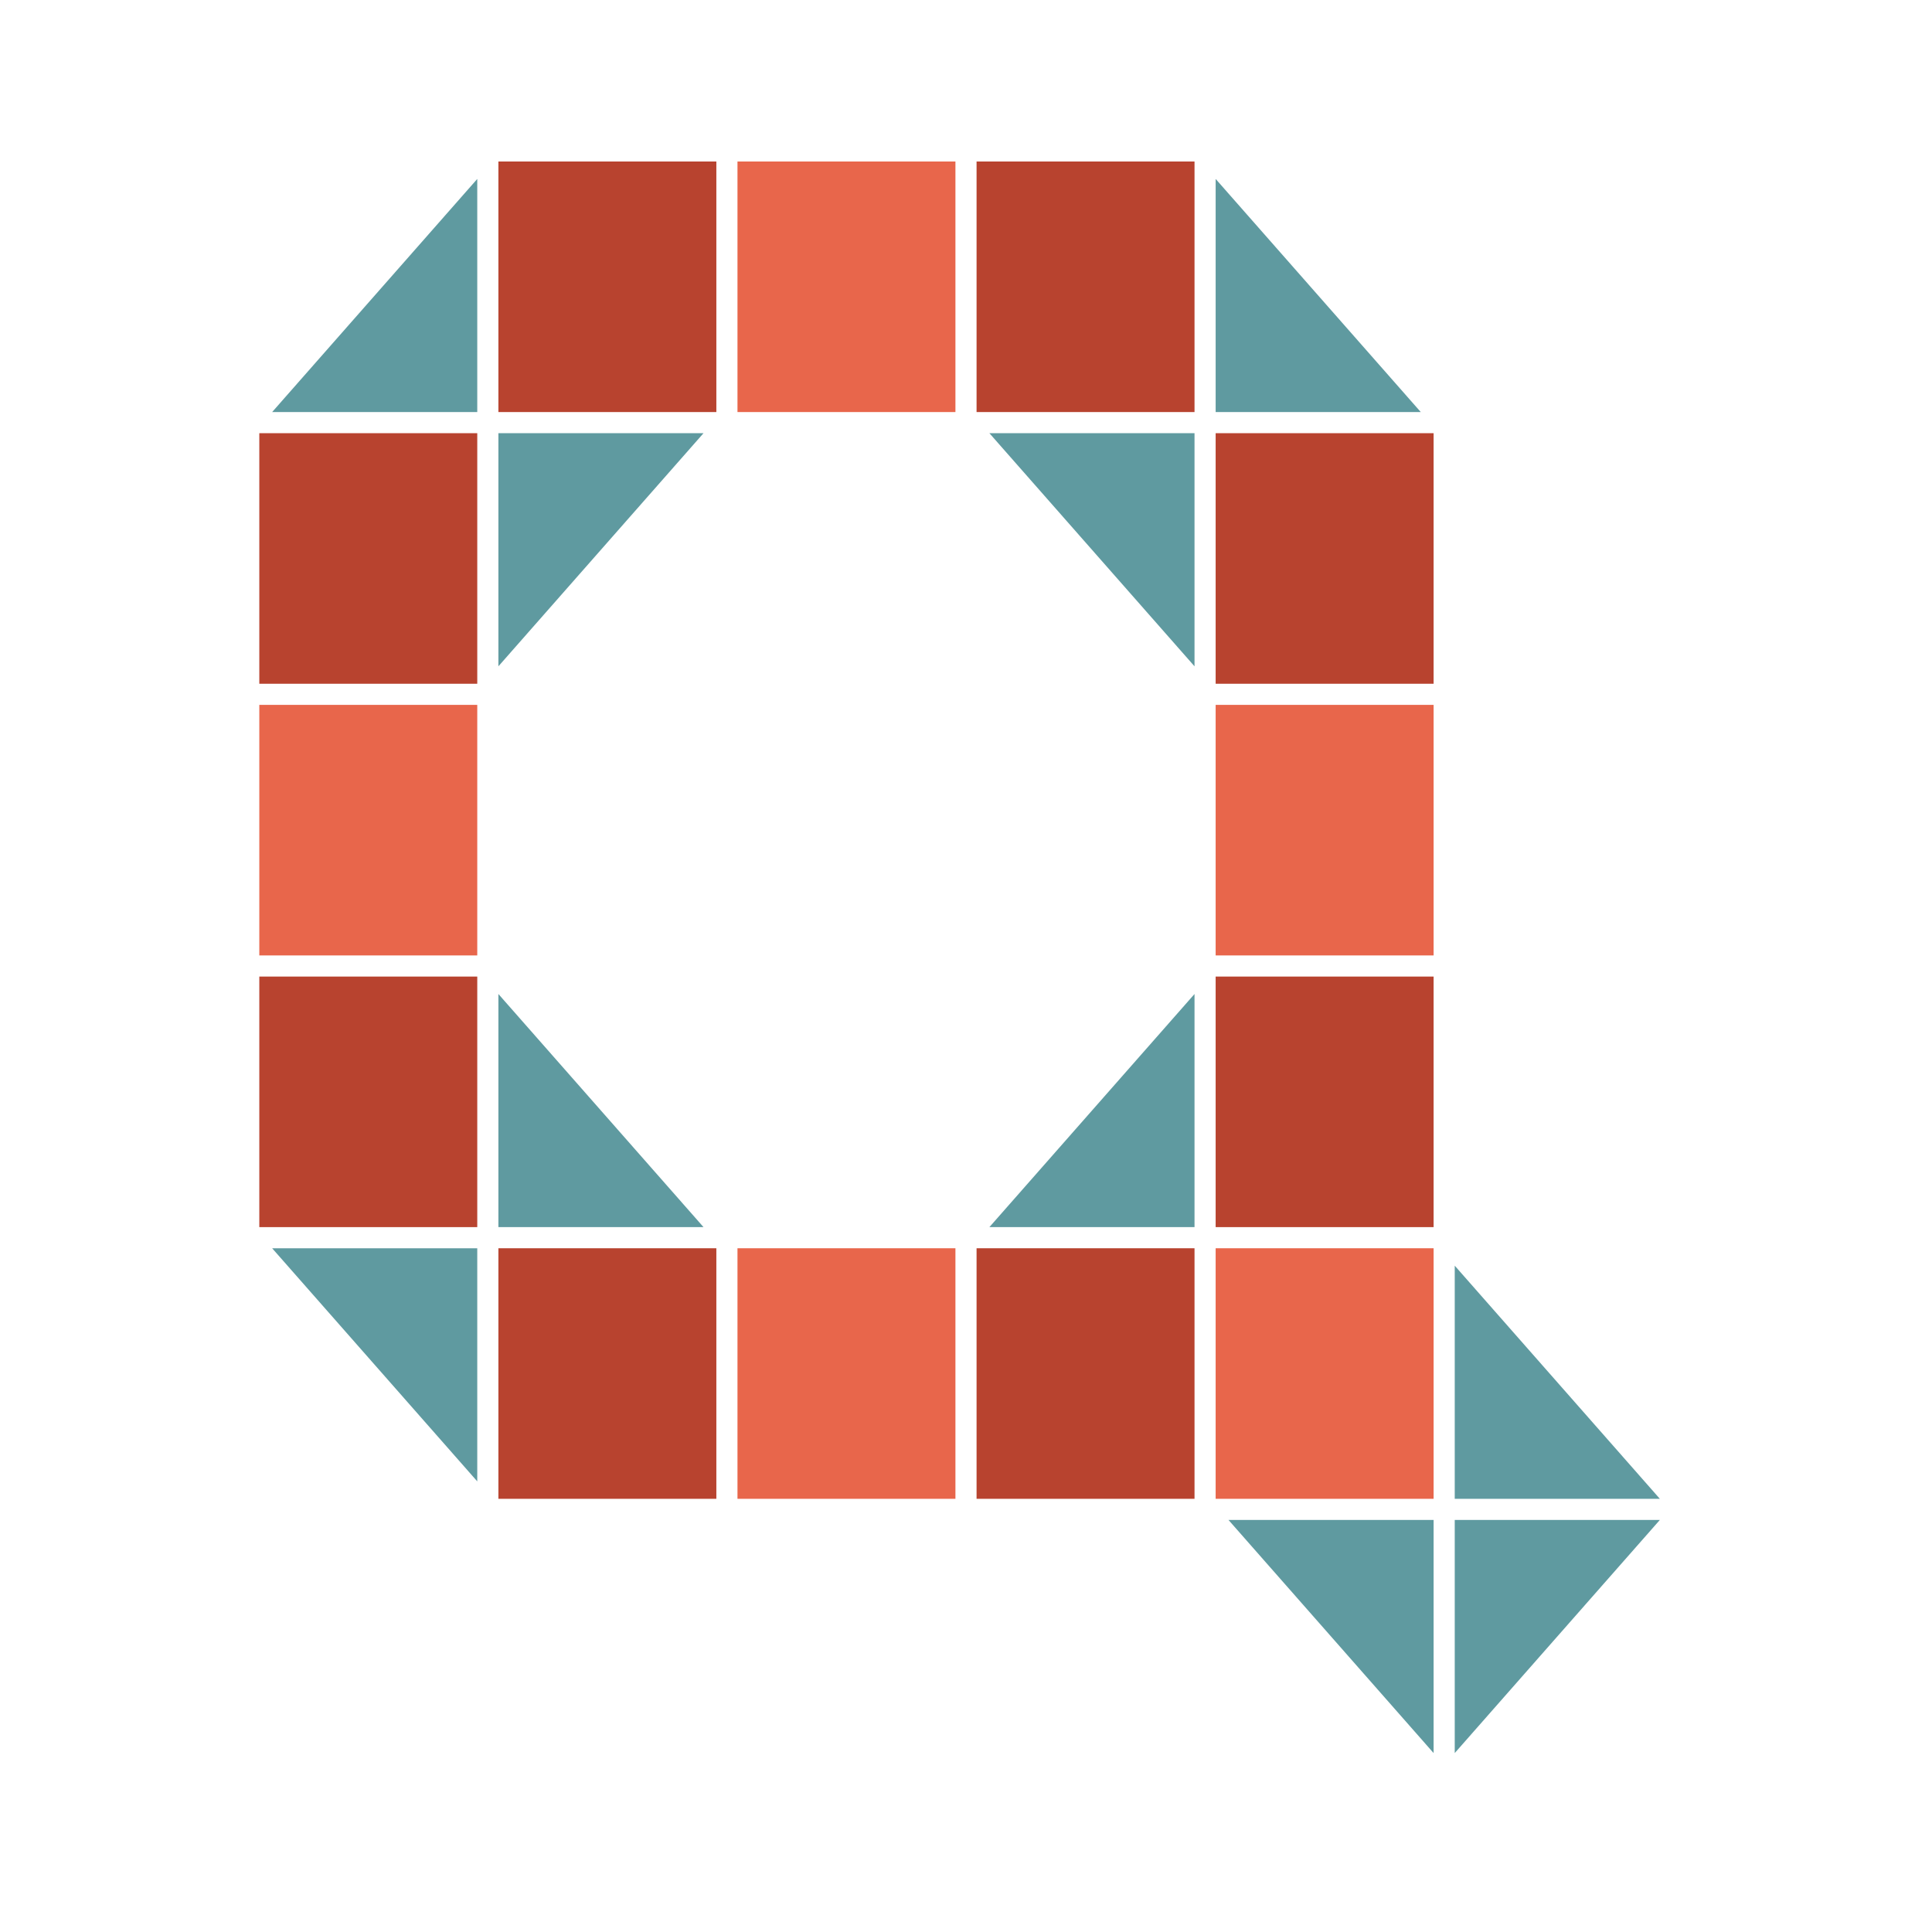
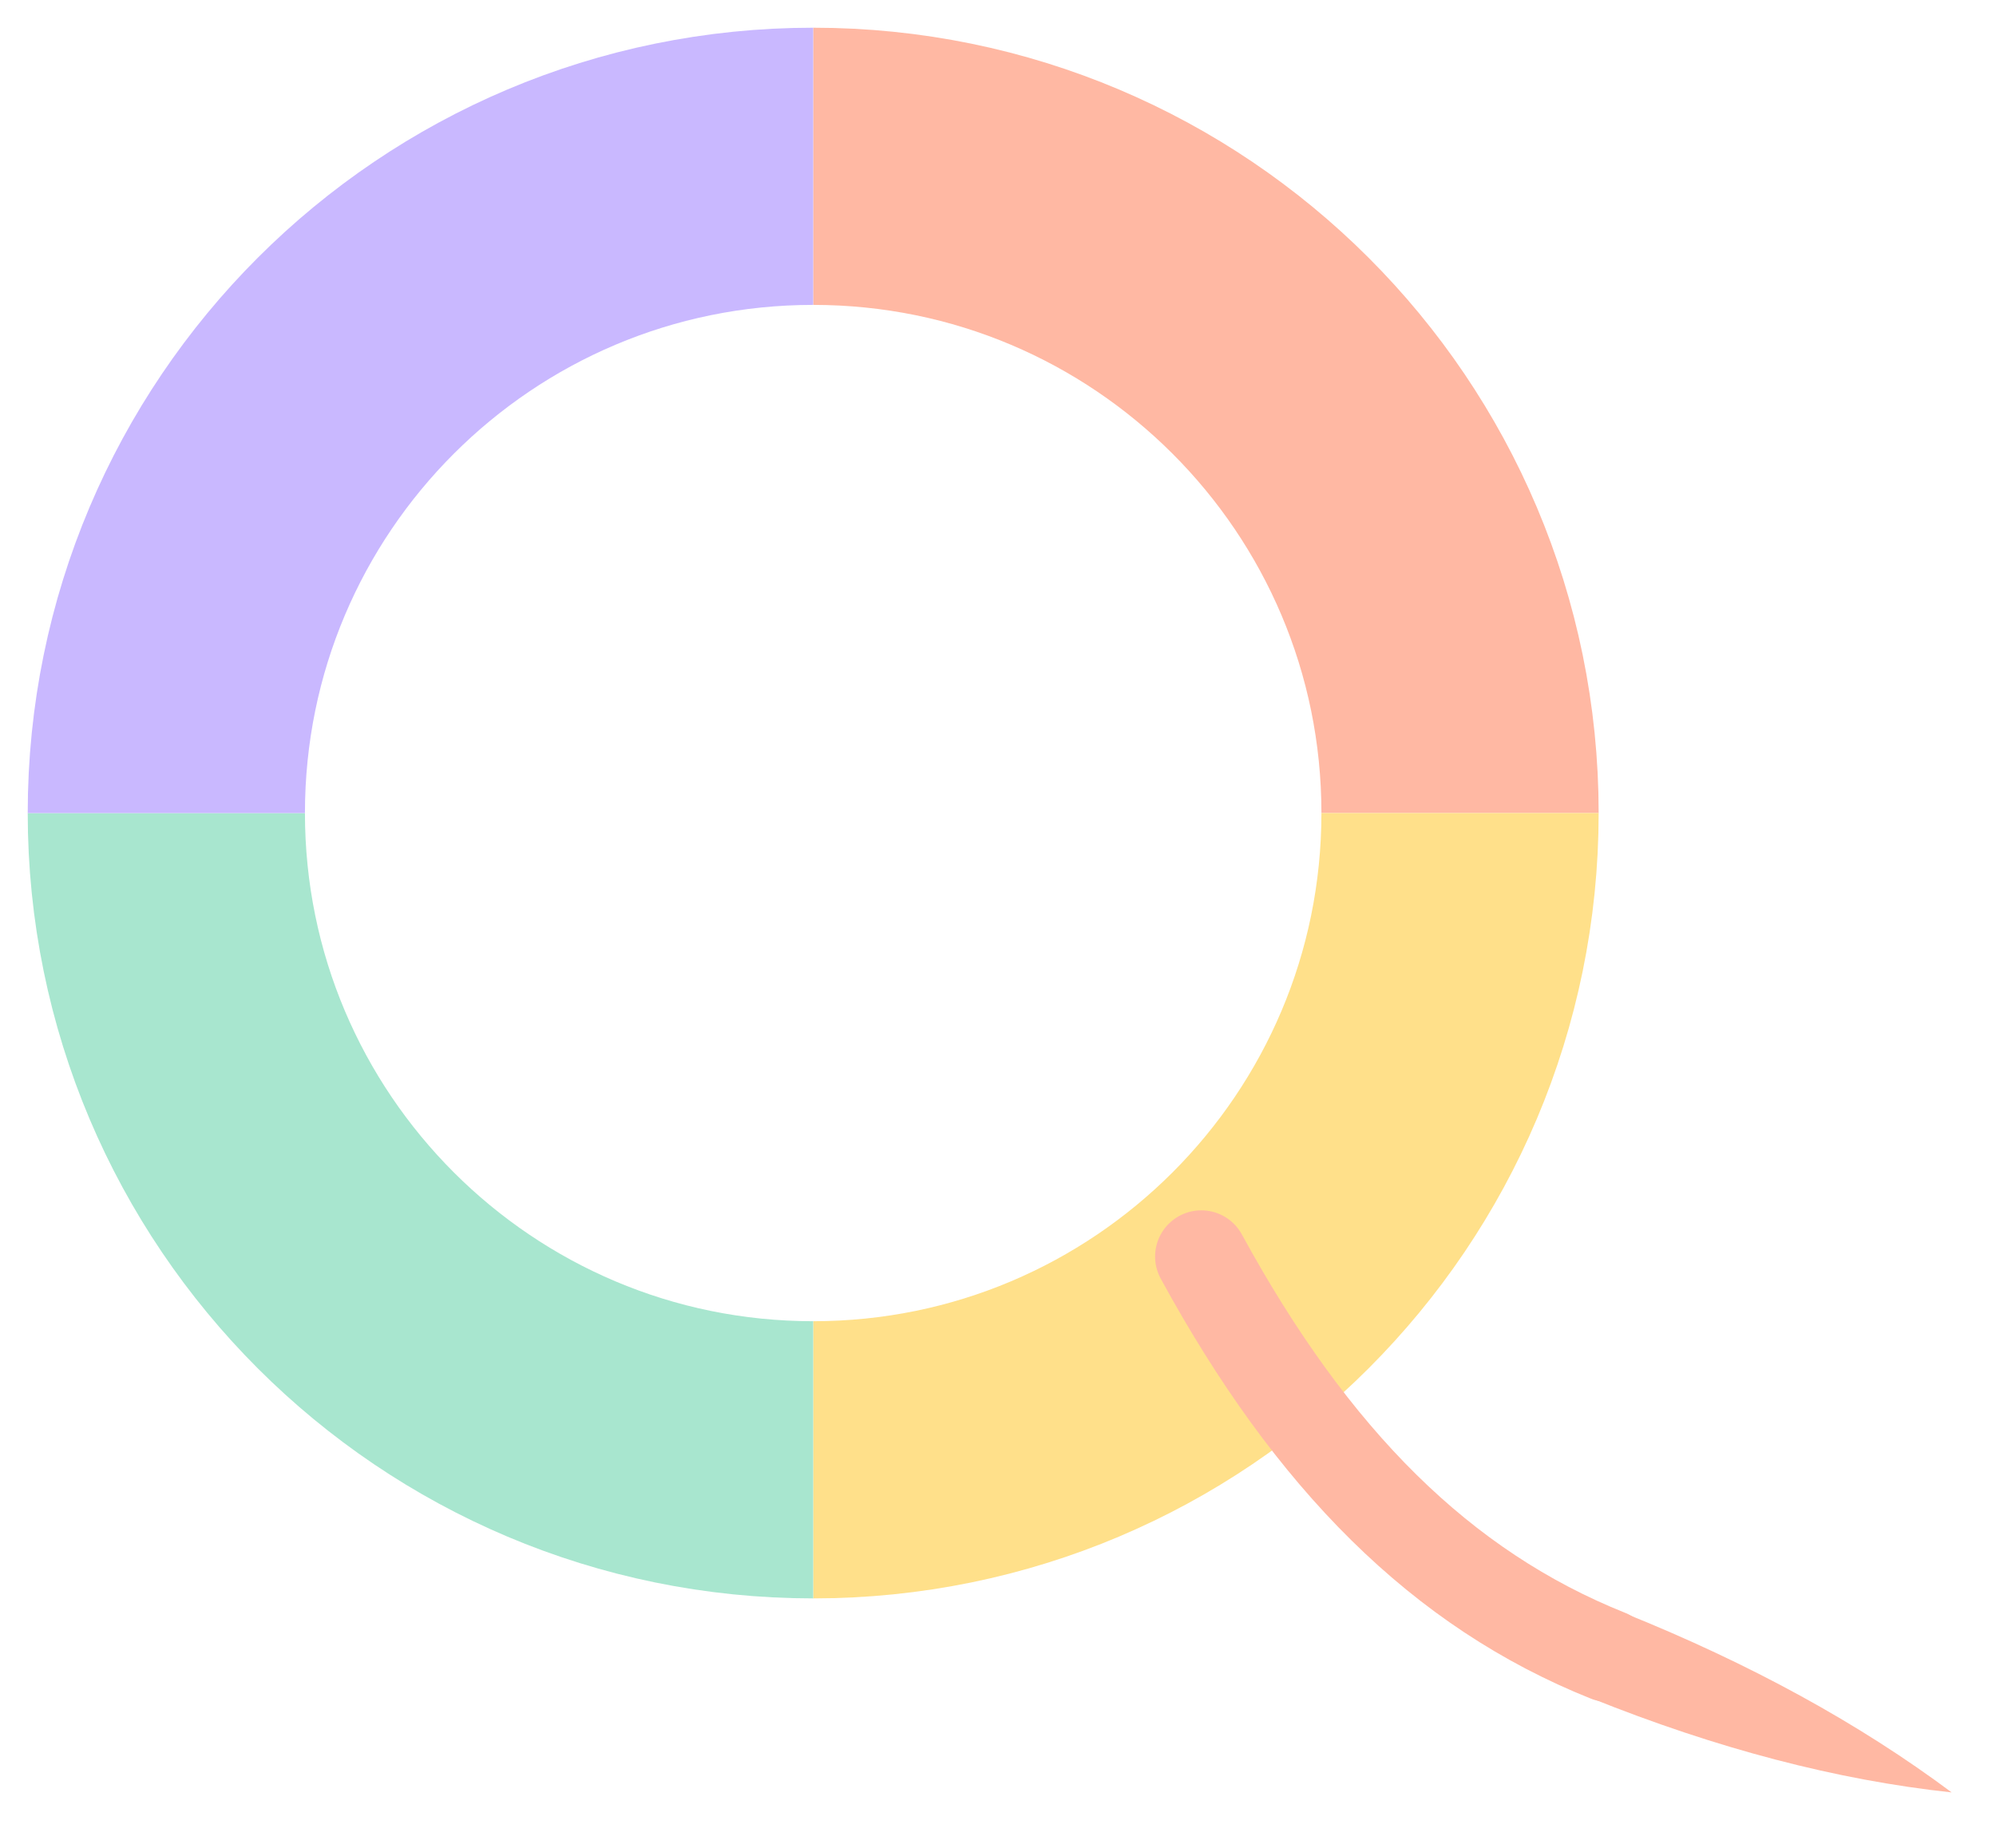
- <svg xmlns="http://www.w3.org/2000/svg" viewBox="0 0 256 256" width="256" height="256" role="img">
-   <path fill="#5F9AA0" d="M63.24 23.71 L63.24 54.6 L36.06 54.6Z M161.08 23.71 L188.26 54.6 L161.08 54.6Z M66.04 57.4 L93.22 57.4 L66.04 88.29Z M131.1 57.4 L158.28 57.4 L158.28 88.29Z M66.04 131.71 L93.22 162.6 L66.04 162.6Z M158.28 131.71 L158.28 162.6 L131.1 162.6Z M36.06 165.4 L63.24 165.4 L63.24 196.29Z M192.76 167.71 L219.94 198.6 L192.76 198.6Z M162.78 201.4 L189.96 201.4 L189.96 232.29Z M192.76 201.4 L219.94 201.4 L192.76 232.29Z" />
-   <path fill="#B8432F" d="M66.04 21.4 L94.92 21.4 L94.92 54.6 L66.04 54.6Z M129.4 21.4 L158.28 21.4 L158.28 54.6 L129.4 54.6Z M34.36 57.4 L63.24 57.4 L63.24 90.6 L34.36 90.6Z M161.08 57.4 L189.96 57.4 L189.96 90.6 L161.08 90.6Z M34.36 129.4 L63.24 129.4 L63.24 162.6 L34.36 162.6Z M161.08 129.4 L189.96 129.4 L189.96 162.6 L161.08 162.6Z M66.04 165.4 L94.92 165.4 L94.92 198.6 L66.04 198.6Z M129.4 165.4 L158.28 165.4 L158.28 198.6 L129.4 198.6Z" />
-   <path fill="#E8664B" d="M97.72 21.4 L126.6 21.4 L126.6 54.6 L97.72 54.6Z M34.36 93.4 L63.24 93.4 L63.24 126.6 L34.36 126.6Z M161.08 93.4 L189.96 93.4 L189.96 126.6 L161.08 126.6Z M97.72 165.4 L126.6 165.4 L126.6 198.6 L97.72 198.6Z M161.08 165.4 L189.96 165.4 L189.96 198.6 L161.08 198.6Z" />
+ <svg xmlns="http://www.w3.org/2000/svg" viewBox="8 18 108 100" width="108" height="100" role="img">
+   <path d="M52.00 27.00A35 35 0 0 1 87.00 62.00" fill="none" stroke="#FFB8A3" stroke-width="15" />
+   <path d="M87.00 62.00A35 35 0 0 1 52.00 97.00" fill="none" stroke="#FFE08A" stroke-width="15" />
+   <path d="M52.00 97.00A35 35 0 0 1 17.00 62.00" fill="none" stroke="#A8E6CF" stroke-width="15" />
+   <path d="M17.00 62.00A35 35 0 0 1 52.00 27.00" fill="none" stroke="#C9B8FF" stroke-width="15" />
+   <path d="M73 86C79 97 86 104 95 107.6" fill="none" stroke="#FFB8A3" stroke-width="5" stroke-linecap="round" />
+   <path d="M95.9 105.3Q106.1 109.4 113.6 115Q104.3 114 94.1 109.9Z" fill="#FFB8A3" />
</svg>
